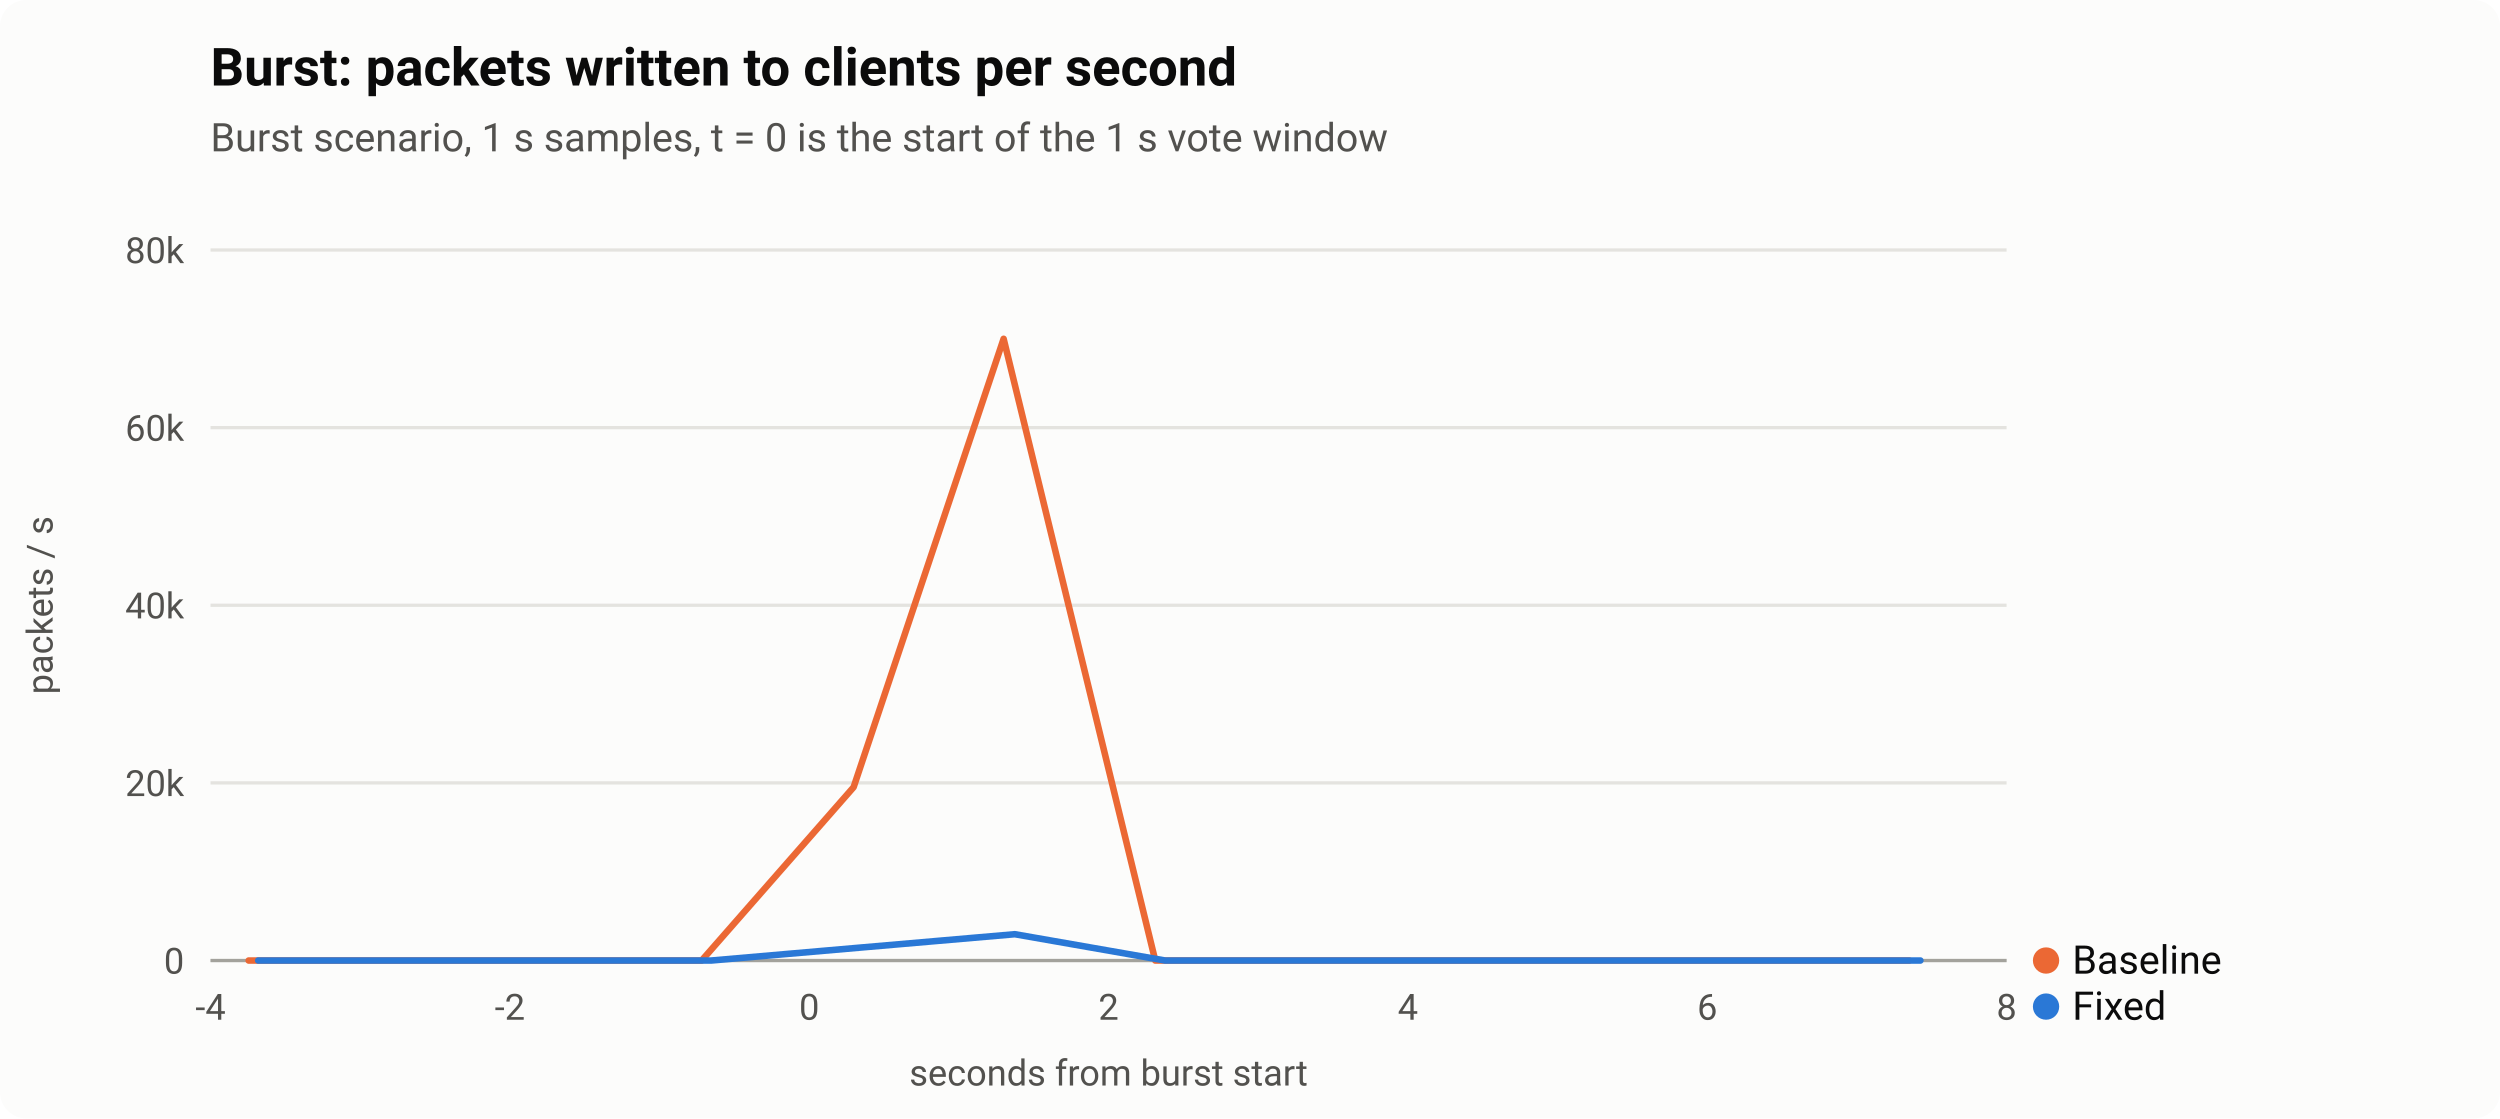
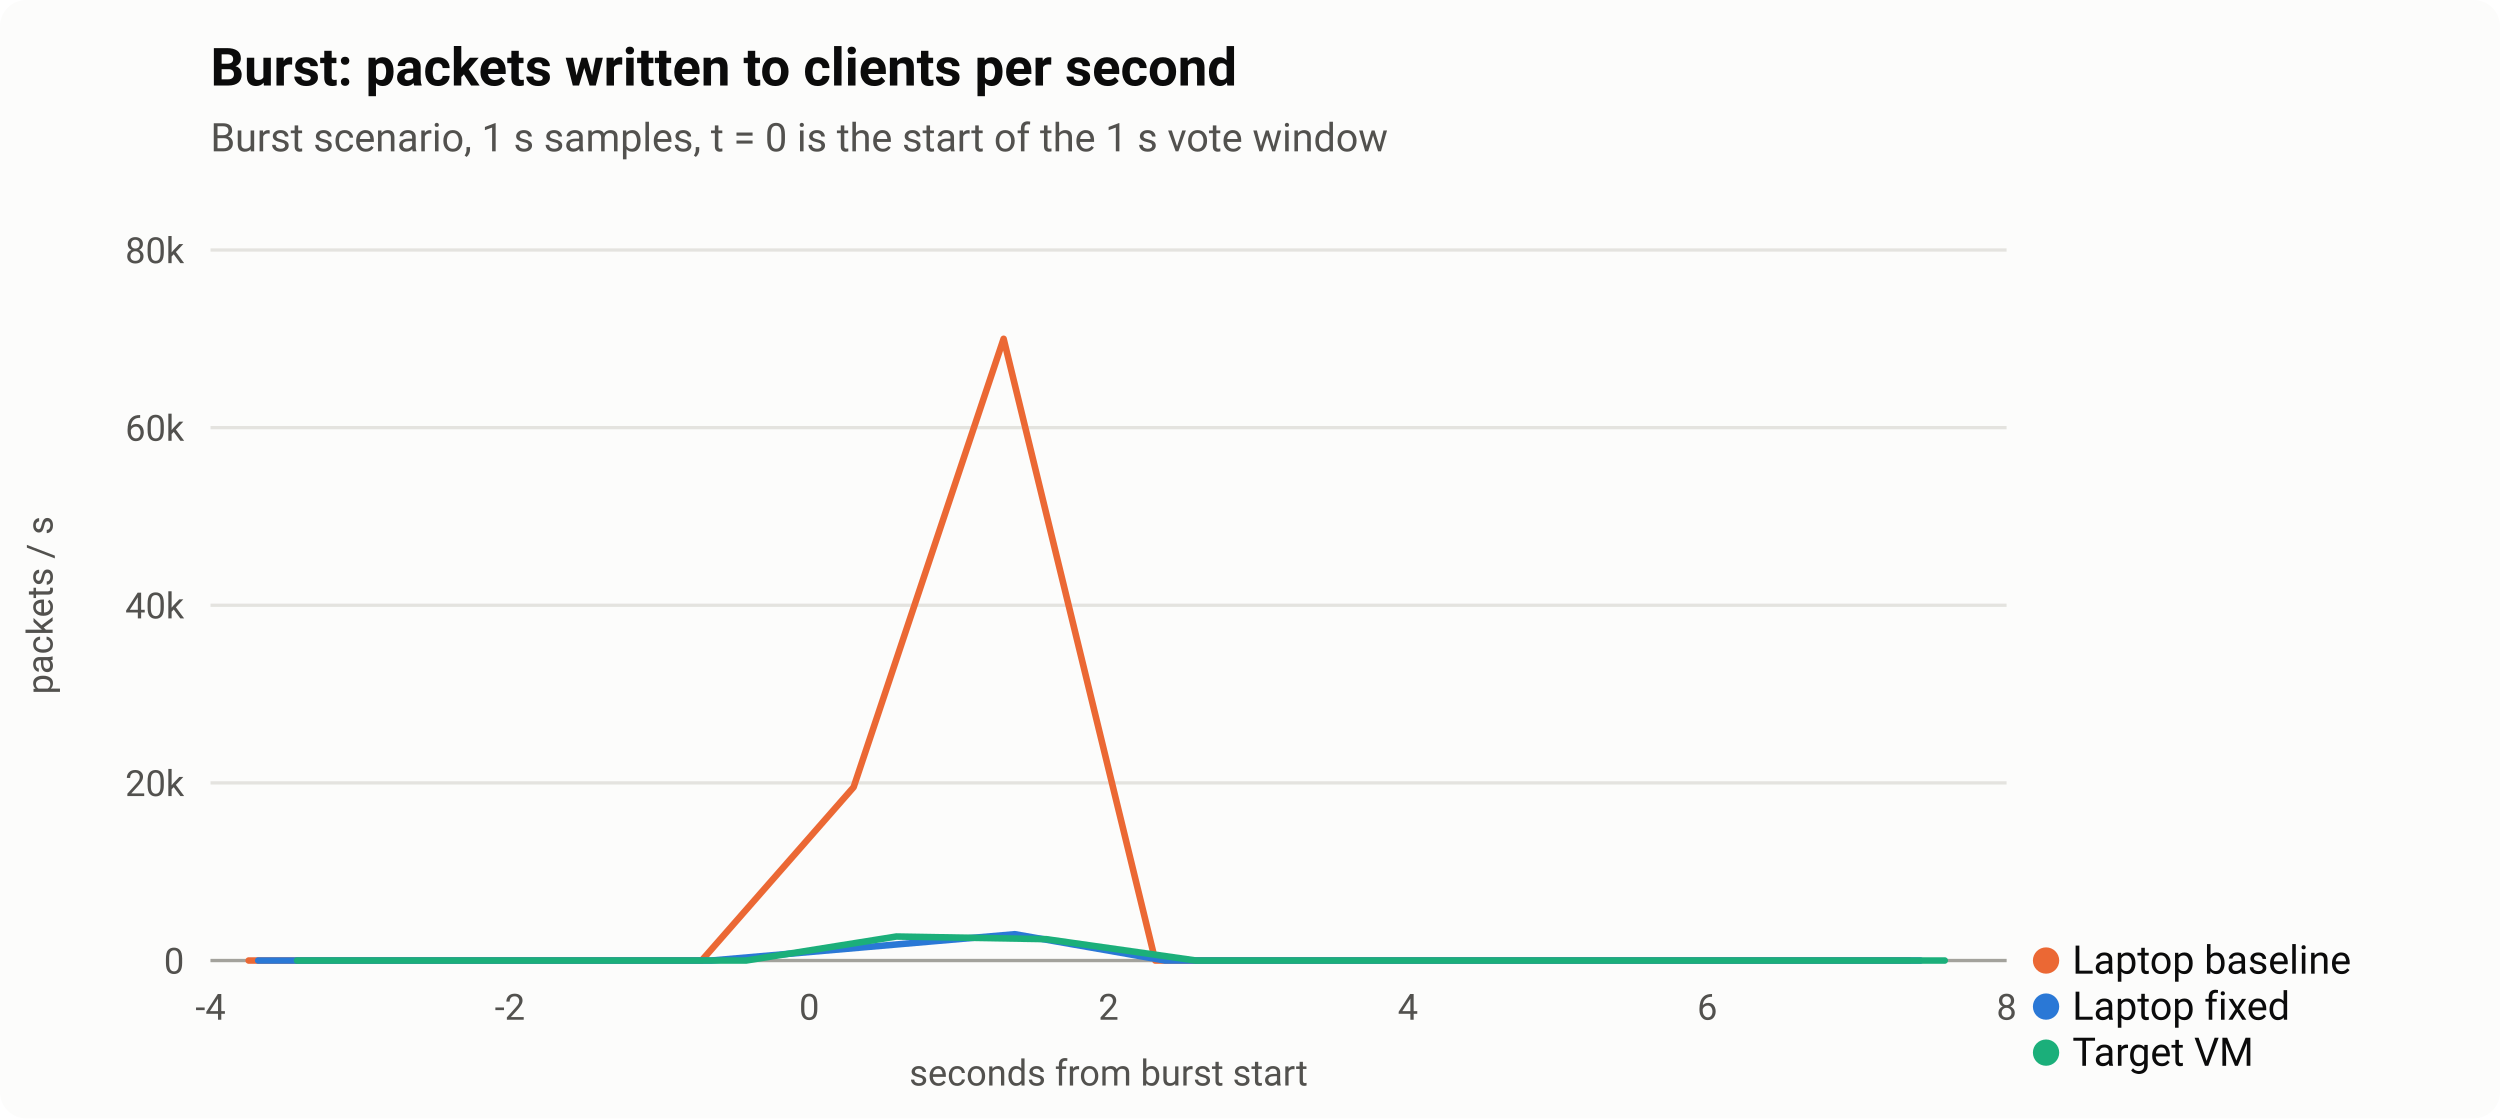
<svg xmlns="http://www.w3.org/2000/svg" viewBox="0 0 760 340" width="760" height="340" role="img" aria-label="Burst: packets written to clients per second">
  <style>
    .bg{fill:#fcfcfb}.t1{fill:#0b0b0b}.t2{fill:#52514e}.grid{stroke:#e4e3df}.axis{stroke:#a3a29c}
    .s1{fill:#2a78d6}.s2{fill:#eb6834}.s3{fill:#1baf7a}.l1{stroke:#2a78d6}.l2{stroke:#eb6834}.l3{stroke:#1baf7a}
    .thr{stroke:#52514e}
    text{font-family:-apple-system,BlinkMacSystemFont,"Segoe UI",Roboto,sans-serif}
    @media (prefers-color-scheme: dark){
      .bg{fill:#1a1a19}.t1{fill:#f0efec}.t2{fill:#c3c2b7}.grid{stroke:#33332f}.axis{stroke:#6b6a64}
      .s1{fill:#3987e5}.s2{fill:#d95926}.s3{fill:#199e70}.l1{stroke:#3987e5}.l2{stroke:#d95926}.l3{stroke:#199e70}
      .thr{stroke:#c3c2b7}
    }
  </style>
  <rect class="bg" width="760" height="340" rx="8" />
  <text class="t1" x="64" y="26" font-size="16" font-weight="600">Burst: packets written to clients per second</text>
  <text class="t2" x="64" y="46" font-size="12">Burst scenario, 1 s samples, t = 0 is the start of the 1 s vote window</text>
  <line class="grid" x1="64" x2="610" y1="292" y2="292" stroke-width="1" />
  <text class="t2" x="56" y="296" font-size="11" text-anchor="end">0</text>
  <line class="grid" x1="64" x2="610" y1="238" y2="238" stroke-width="1" />
  <text class="t2" x="56" y="242" font-size="11" text-anchor="end">20k</text>
  <line class="grid" x1="64" x2="610" y1="184" y2="184" stroke-width="1" />
  <text class="t2" x="56" y="188" font-size="11" text-anchor="end">40k</text>
  <line class="grid" x1="64" x2="610" y1="130" y2="130" stroke-width="1" />
  <text class="t2" x="56" y="134" font-size="11" text-anchor="end">60k</text>
  <line class="grid" x1="64" x2="610" y1="76" y2="76" stroke-width="1" />
  <text class="t2" x="56" y="80" font-size="11" text-anchor="end">80k</text>
  <text class="t2" transform="translate(16 184) rotate(-90)" font-size="11" text-anchor="middle">packets / s</text>
  <text class="t2" x="64" y="310" font-size="11" text-anchor="middle">-4</text>
  <text class="t2" x="155" y="310" font-size="11" text-anchor="middle">-2</text>
  <text class="t2" x="246" y="310" font-size="11" text-anchor="middle">0</text>
  <text class="t2" x="337" y="310" font-size="11" text-anchor="middle">2</text>
  <text class="t2" x="428" y="310" font-size="11" text-anchor="middle">4</text>
  <text class="t2" x="519" y="310" font-size="11" text-anchor="middle">6</text>
  <text class="t2" x="610" y="310" font-size="11" text-anchor="middle">8</text>
  <line class="axis" x1="64" x2="610" y1="292" y2="292" stroke-width="1" />
  <text class="t2" x="337" y="330" font-size="11" text-anchor="middle">seconds from burst start</text>
  <path class="l2" d="M75.6,292.0L121.6,292.0L167.8,292.0L213.3,292.0L259.5,239.3L305.1,103.0L351.2,292.0L396.8,292.0L442.7,292.0L488.7,292.0L534.3,292.0L580.4,292.0" fill="none" stroke-width="2" stroke-linejoin="round" stroke-linecap="round" />
  <circle class="s2" cx="622" cy="292" r="4" />
-   <text class="t1" x="630" y="296" font-size="12">Baseline</text>
+   <text class="t1" x="630" y="296" font-size="12">Laptop baseline</text>
  <path class="l1" d="M78.5,292.0L124.5,292.0L170.7,292.0L216.2,292.0L262.3,288.0L308.5,284.0L354.2,292.0L400.2,292.0L446.0,292.0L492.2,292.0L538.2,292.0L583.8,292.0" fill="none" stroke-width="2" stroke-linejoin="round" stroke-linecap="round" />
  <circle class="s1" cx="622" cy="306" r="4" />
-   <text class="t1" x="630" y="310" font-size="12">Fixed</text>
+   <text class="t1" x="630" y="310" font-size="12">Laptop fixed</text>
+   <path class="l3" d="M90.3,292.0L135.8,292.0L181.3,292.0L226.8,292.0L272.5,284.7L318.0,285.5L363.6,292.0L409.1,292.0L454.6,292.0L500.1,292.0L545.6,292.0L591.2,292.0" fill="none" stroke-width="2" stroke-linejoin="round" stroke-linecap="round" />
+   <circle class="s3" cx="622" cy="320" r="4" />
+   <text class="t1" x="630" y="324" font-size="12">Target VM</text>
</svg>
